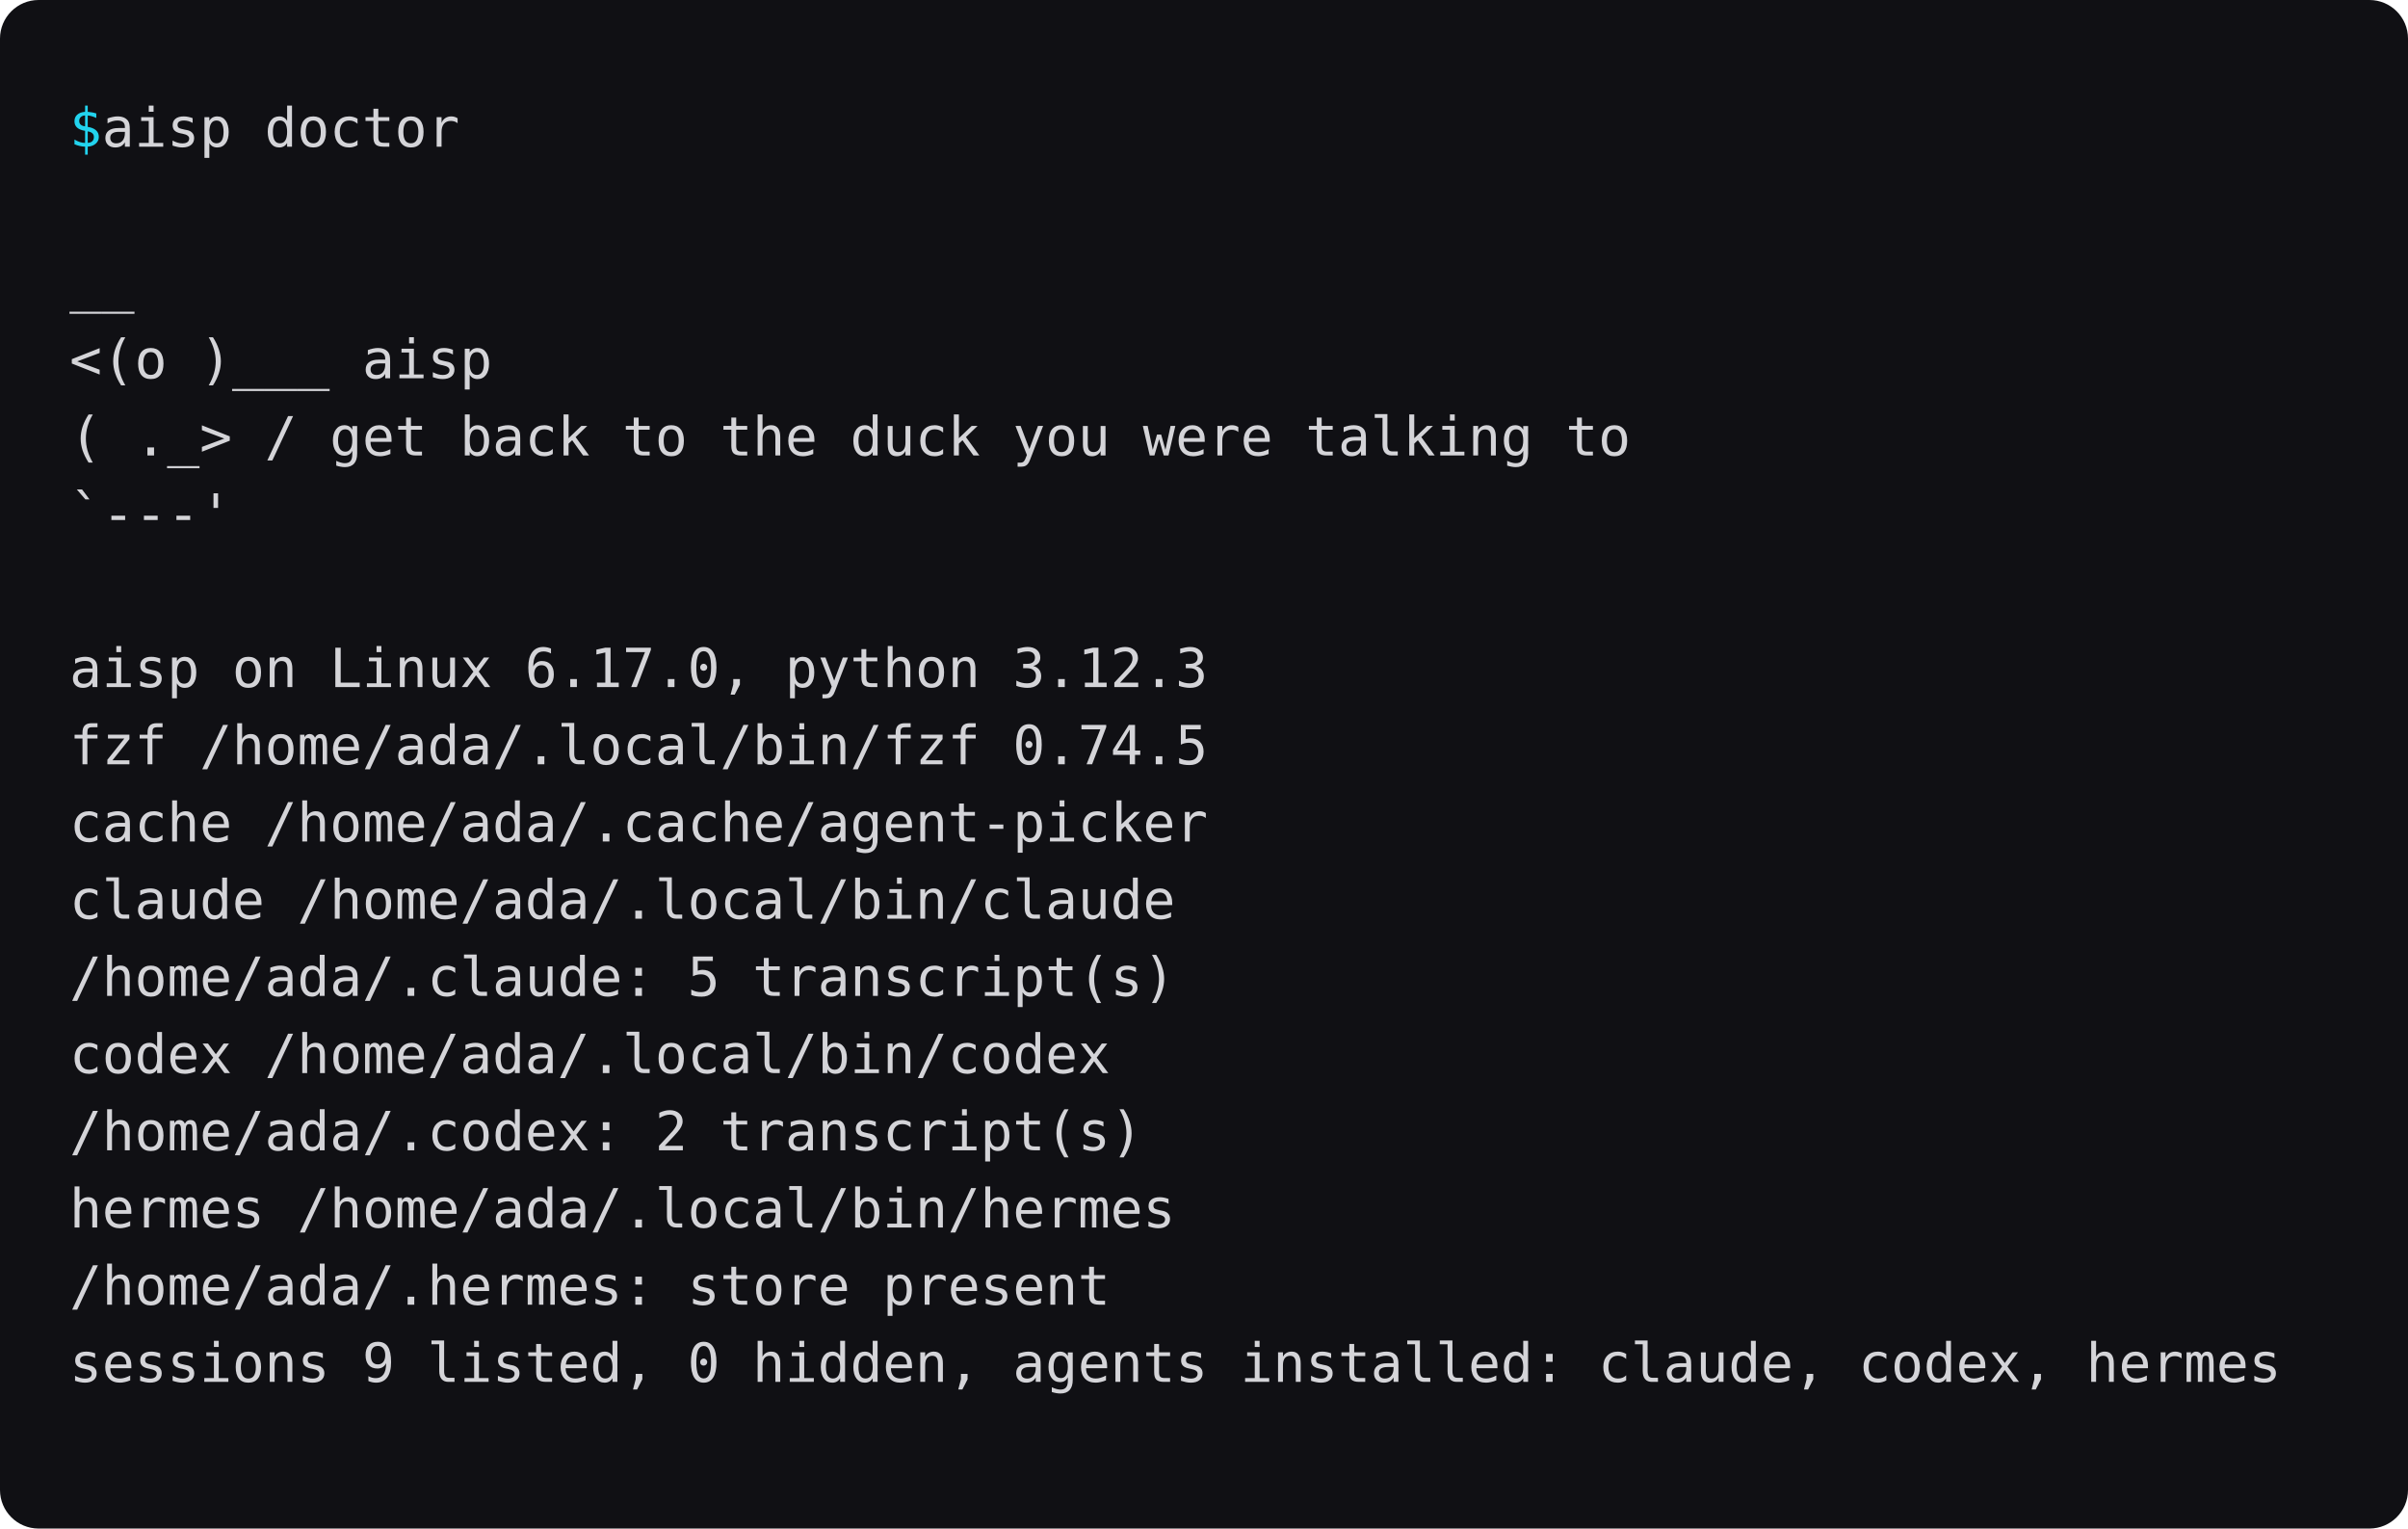
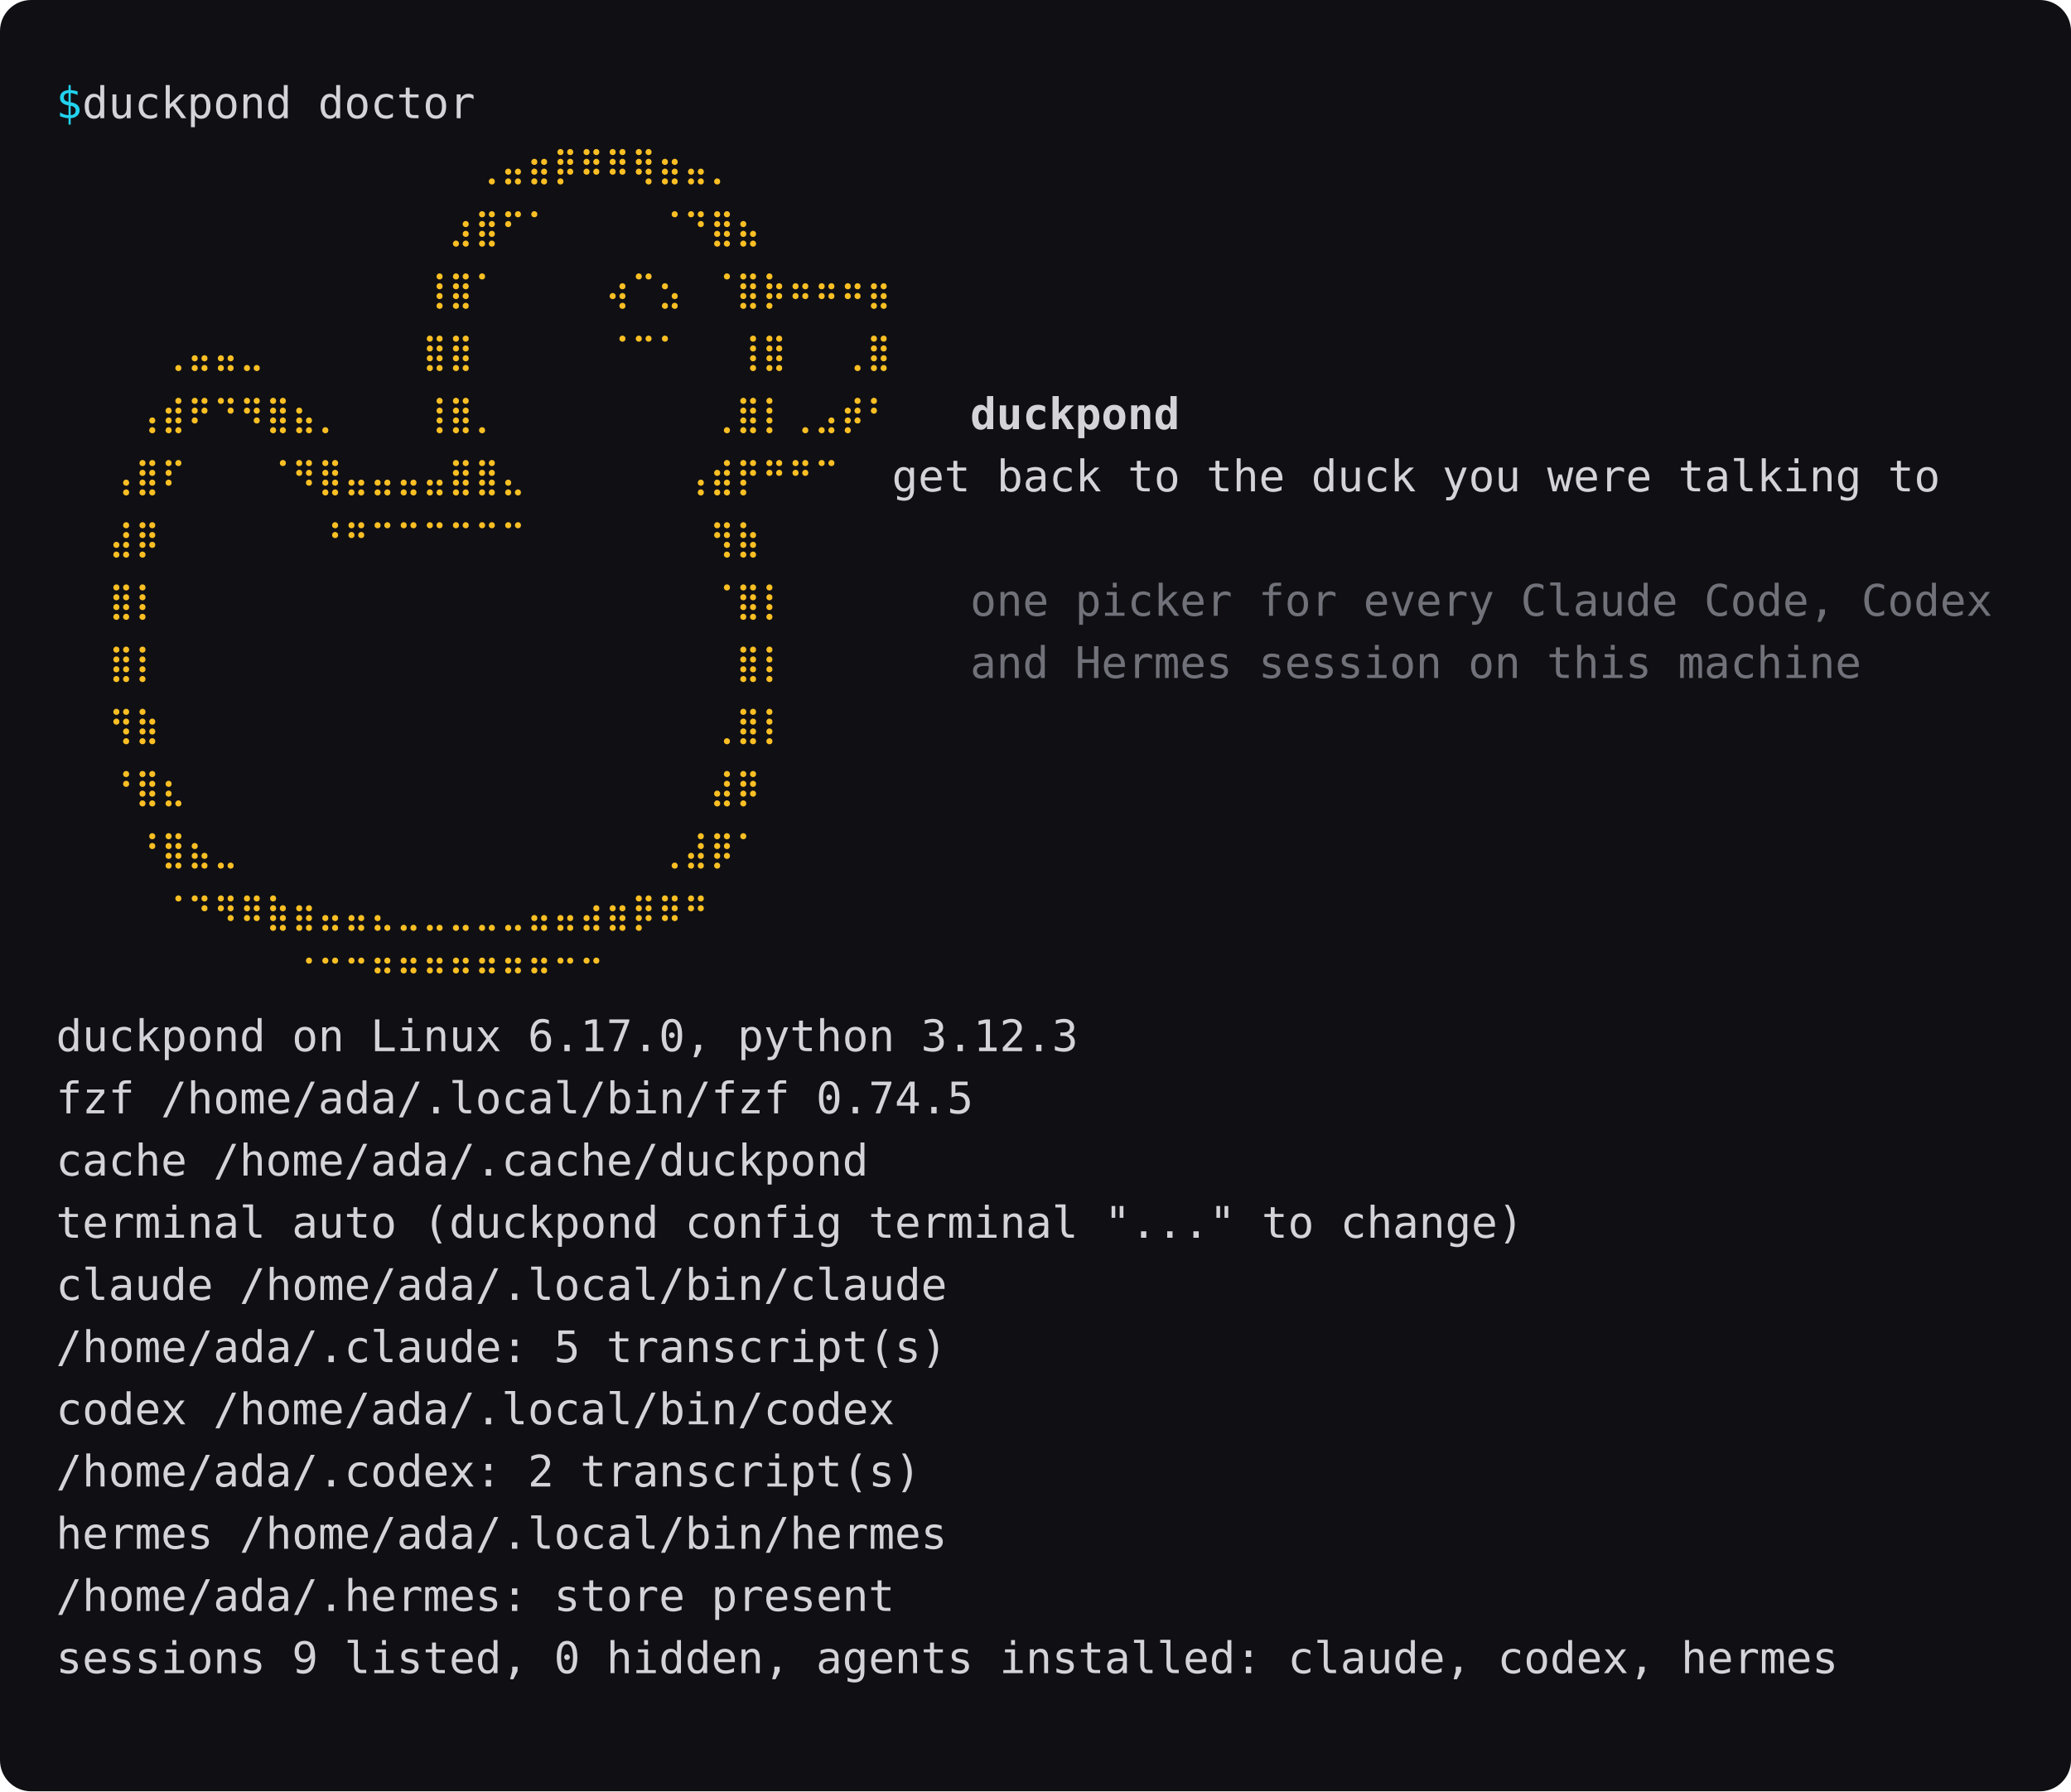
- <svg xmlns="http://www.w3.org/2000/svg" width="624" height="396" viewBox="0 0 624 396">
-   <style>text{font-family:"JetBrains Mono","Fira Code","SF Mono",Menlo,Consolas,monospace;font-size:14px;white-space:pre}</style>
-   <rect width="624" height="396" rx="10" fill="#101014" />
+ <svg xmlns="http://www.w3.org/2000/svg" width="666" height="576" viewBox="0 0 666 576">
+   <style>text{font-family:"JetBrains Mono","Fira Code","SF Mono",Menlo,Consolas,"DejaVu Sans Mono",monospace;font-size:14px;white-space:pre}</style>
+   <rect width="666" height="576" rx="10" fill="#101014" />
  <text x="18.0" y="38" textLength="8.4" lengthAdjust="spacingAndGlyphs" style="fill:#22d3ee;">$</text>
-   <text x="26.4" y="38" textLength="100.8" lengthAdjust="spacingAndGlyphs" style="fill:#d4d4d8;"> aisp doctor</text>
-   <text x="18.0" y="78" textLength="67.2" lengthAdjust="spacingAndGlyphs" style="fill:#d4d4d8;">      __</text>
-   <text x="18.0" y="98" textLength="184.8" lengthAdjust="spacingAndGlyphs" style="fill:#d4d4d8;">    &lt;(o )___      aisp</text>
-   <text x="18.0" y="118" textLength="487.2" lengthAdjust="spacingAndGlyphs" style="fill:#d4d4d8;">     ( ._&gt; /      get back to the duck you were talking to</text>
-   <text x="18.0" y="138" textLength="92.4" lengthAdjust="spacingAndGlyphs" style="fill:#d4d4d8;">      `---'</text>
-   <text x="18.0" y="178" textLength="294.0" lengthAdjust="spacingAndGlyphs" style="fill:#d4d4d8;">aisp on Linux 6.17.0, python 3.12.3</text>
-   <text x="18.0" y="198" textLength="352.8" lengthAdjust="spacingAndGlyphs" style="fill:#d4d4d8;">fzf        /home/ada/.local/bin/fzf 0.74.5</text>
-   <text x="18.0" y="218" textLength="336.0" lengthAdjust="spacingAndGlyphs" style="fill:#d4d4d8;">cache      /home/ada/.cache/agent-picker</text>
-   <text x="18.0" y="238" textLength="319.2" lengthAdjust="spacingAndGlyphs" style="fill:#d4d4d8;">claude     /home/ada/.local/bin/claude</text>
-   <text x="18.0" y="258" textLength="378.0" lengthAdjust="spacingAndGlyphs" style="fill:#d4d4d8;">           /home/ada/.claude: 5 transcript(s)</text>
-   <text x="18.0" y="278" textLength="310.8" lengthAdjust="spacingAndGlyphs" style="fill:#d4d4d8;">codex      /home/ada/.local/bin/codex</text>
-   <text x="18.0" y="298" textLength="369.6" lengthAdjust="spacingAndGlyphs" style="fill:#d4d4d8;">           /home/ada/.codex: 2 transcript(s)</text>
-   <text x="18.0" y="318" textLength="319.2" lengthAdjust="spacingAndGlyphs" style="fill:#d4d4d8;">hermes     /home/ada/.local/bin/hermes</text>
-   <text x="18.0" y="338" textLength="361.2" lengthAdjust="spacingAndGlyphs" style="fill:#d4d4d8;">           /home/ada/.hermes: store present</text>
-   <text x="18.0" y="358" textLength="588.0" lengthAdjust="spacingAndGlyphs" style="fill:#d4d4d8;">sessions   9 listed, 0 hidden, agents installed: claude, codex, hermes</text>
+   <text x="26.4" y="38" textLength="134.4" lengthAdjust="spacingAndGlyphs" style="fill:#d4d4d8;"> duckpond doctor</text>
+   <text x="18.0" y="58" textLength="16.8" lengthAdjust="spacingAndGlyphs" style="fill:#d4d4d8;">  </text>
+   <text x="34.8" y="58" textLength="252.0" lengthAdjust="spacingAndGlyphs" style="fill:#fbbf24;">⠀⠀⠀⠀⠀⠀⠀⠀⠀⠀⠀⠀⠀⠀⢀⣤⣶⡿⠿⠿⢿⣶⣤⡀⠀⠀⠀⠀⠀⠀</text>
+   <text x="18.0" y="78" textLength="16.8" lengthAdjust="spacingAndGlyphs" style="fill:#d4d4d8;">  </text>
+   <text x="34.8" y="78" textLength="252.0" lengthAdjust="spacingAndGlyphs" style="fill:#fbbf24;">⠀⠀⠀⠀⠀⠀⠀⠀⠀⠀⠀⠀⠀⣰⣿⠋⠁⠀⠀⠀⠀⠈⠙⣿⣦⠀⠀⠀⠀⠀</text>
+   <text x="18.0" y="98" textLength="16.8" lengthAdjust="spacingAndGlyphs" style="fill:#d4d4d8;">  </text>
+   <text x="34.8" y="98" textLength="252.0" lengthAdjust="spacingAndGlyphs" style="fill:#fbbf24;">⠀⠀⠀⠀⠀⠀⠀⠀⠀⠀⠀⠀⢸⣿⠁⠀⠀⠀⠀⢴⠉⣢⠀⠈⣿⡷⠶⠶⠶⣶</text>
+   <text x="18.0" y="118" textLength="16.8" lengthAdjust="spacingAndGlyphs" style="fill:#d4d4d8;">  </text>
+   <text x="34.8" y="118" textLength="252.0" lengthAdjust="spacingAndGlyphs" style="fill:#fbbf24;">⠀⠀⢀⣤⣤⣀⠀⠀⠀⠀⠀⠀⣿⣿⠀⠀⠀⠀⠀⠈⠉⠁⠀⠀⢸⣿⠀⠀⢀⣿</text>
+   <text x="18.0" y="138" textLength="16.8" lengthAdjust="spacingAndGlyphs" style="fill:#d4d4d8;">  </text>
+   <text x="34.8" y="138" textLength="252.0" lengthAdjust="spacingAndGlyphs" style="fill:#fbbf24;">⠀⢠⣾⠟⠙⠻⣿⣦⡀⠀⠀⠀⢸⣿⡀⠀⠀⠀⠀⠀⠀⠀⠀⢀⣿⡇⢀⣠⡾⠃</text>
+   <text x="286.8" y="138" textLength="25.2" lengthAdjust="spacingAndGlyphs" style="fill:#d4d4d8;">   </text>
+   <text x="312.0" y="138" textLength="67.2" lengthAdjust="spacingAndGlyphs" style="fill:#d4d4d8;font-weight:600;">duckpond</text>
+   <text x="18.0" y="158" textLength="16.8" lengthAdjust="spacingAndGlyphs" style="fill:#d4d4d8;">  </text>
+   <text x="34.8" y="158" textLength="252.0" lengthAdjust="spacingAndGlyphs" style="fill:#fbbf24;">⢠⣿⠏⠀⠀⠀⠈⠻⣿⣤⣤⣤⣤⣿⣿⣄⠀⠀⠀⠀⠀⠀⢠⣾⡟⠛⠛⠉⠀⠀</text>
+   <text x="286.8" y="158" textLength="361.2" lengthAdjust="spacingAndGlyphs" style="fill:#d4d4d8;">   get back to the duck you were talking to</text>
+   <text x="18.0" y="178" textLength="16.8" lengthAdjust="spacingAndGlyphs" style="fill:#d4d4d8;">  </text>
+   <text x="34.8" y="178" textLength="252.0" lengthAdjust="spacingAndGlyphs" style="fill:#fbbf24;">⣼⡿⠀⠀⠀⠀⠀⠀⠘⠛⠉⠉⠉⠉⠉⠉⠀⠀⠀⠀⠀⠀⠀⢻⣷⠀⠀⠀⠀⠀</text>
+   <text x="18.0" y="198" textLength="16.8" lengthAdjust="spacingAndGlyphs" style="fill:#d4d4d8;">  </text>
+   <text x="34.8" y="198" textLength="252.0" lengthAdjust="spacingAndGlyphs" style="fill:#fbbf24;">⣿⡇⠀⠀⠀⠀⠀⠀⠀⠀⠀⠀⠀⠀⠀⠀⠀⠀⠀⠀⠀⠀⠀⠈⣿⡇⠀⠀⠀⠀</text>
+   <text x="286.8" y="198" textLength="25.2" lengthAdjust="spacingAndGlyphs" style="fill:#d4d4d8;">   </text>
+   <text x="312.0" y="198" textLength="327.6" lengthAdjust="spacingAndGlyphs" style="fill:#71717a;">one picker for every Claude Code, Codex</text>
+   <text x="18.0" y="218" textLength="16.8" lengthAdjust="spacingAndGlyphs" style="fill:#d4d4d8;">  </text>
+   <text x="34.8" y="218" textLength="252.0" lengthAdjust="spacingAndGlyphs" style="fill:#fbbf24;">⣿⡇⠀⠀⠀⠀⠀⠀⠀⠀⠀⠀⠀⠀⠀⠀⠀⠀⠀⠀⠀⠀⠀⠀⣿⡇⠀⠀⠀⠀</text>
+   <text x="286.8" y="218" textLength="25.2" lengthAdjust="spacingAndGlyphs" style="fill:#d4d4d8;">   </text>
+   <text x="312.0" y="218" textLength="285.6" lengthAdjust="spacingAndGlyphs" style="fill:#71717a;">and Hermes session on this machine</text>
+   <text x="18.0" y="238" textLength="16.8" lengthAdjust="spacingAndGlyphs" style="fill:#d4d4d8;">  </text>
+   <text x="34.8" y="238" textLength="252.0" lengthAdjust="spacingAndGlyphs" style="fill:#fbbf24;">⢻⣷⠀⠀⠀⠀⠀⠀⠀⠀⠀⠀⠀⠀⠀⠀⠀⠀⠀⠀⠀⠀⠀⢀⣿⡇⠀⠀⠀⠀</text>
+   <text x="18.0" y="258" textLength="16.8" lengthAdjust="spacingAndGlyphs" style="fill:#d4d4d8;">  </text>
+   <text x="34.8" y="258" textLength="252.0" lengthAdjust="spacingAndGlyphs" style="fill:#fbbf24;">⠘⣿⣆⠀⠀⠀⠀⠀⠀⠀⠀⠀⠀⠀⠀⠀⠀⠀⠀⠀⠀⠀⠀⣼⡿⠀⠀⠀⠀⠀</text>
+   <text x="18.0" y="278" textLength="16.8" lengthAdjust="spacingAndGlyphs" style="fill:#d4d4d8;">  </text>
+   <text x="34.8" y="278" textLength="252.0" lengthAdjust="spacingAndGlyphs" style="fill:#fbbf24;">⠀⠘⣿⣦⣀⠀⠀⠀⠀⠀⠀⠀⠀⠀⠀⠀⠀⠀⠀⠀⠀⢀⣼⡿⠁⠀⠀⠀⠀⠀</text>
+   <text x="18.0" y="298" textLength="16.8" lengthAdjust="spacingAndGlyphs" style="fill:#d4d4d8;">  </text>
+   <text x="34.8" y="298" textLength="252.0" lengthAdjust="spacingAndGlyphs" style="fill:#fbbf24;">⠀⠀⠈⠙⠻⠿⣷⣶⣤⣤⣄⣀⣀⣀⣀⣀⣤⣤⣴⣶⡿⠿⠛⠀⠀⠀⠀⠀⠀⠀</text>
+   <text x="18.0" y="318" textLength="16.8" lengthAdjust="spacingAndGlyphs" style="fill:#d4d4d8;">  </text>
+   <text x="34.8" y="318" textLength="252.0" lengthAdjust="spacingAndGlyphs" style="fill:#fbbf24;">⠀⠀⠀⠀⠀⠀⠀⠈⠉⠉⠛⠛⠛⠛⠛⠛⠛⠉⠉⠀⠀⠀⠀⠀⠀⠀⠀⠀⠀⠀</text>
+   <text x="18.0" y="338" textLength="327.6" lengthAdjust="spacingAndGlyphs" style="fill:#d4d4d8;">duckpond on Linux 6.17.0, python 3.12.3</text>
+   <text x="18.0" y="358" textLength="352.8" lengthAdjust="spacingAndGlyphs" style="fill:#d4d4d8;">fzf        /home/ada/.local/bin/fzf 0.74.5</text>
+   <text x="18.0" y="378" textLength="302.4" lengthAdjust="spacingAndGlyphs" style="fill:#d4d4d8;">cache      /home/ada/.cache/duckpond</text>
+   <text x="18.0" y="398" textLength="512.4" lengthAdjust="spacingAndGlyphs" style="fill:#d4d4d8;">terminal   auto    (duckpond config terminal "..." to change)</text>
+   <text x="18.0" y="418" textLength="319.2" lengthAdjust="spacingAndGlyphs" style="fill:#d4d4d8;">claude     /home/ada/.local/bin/claude</text>
+   <text x="18.0" y="438" textLength="378.0" lengthAdjust="spacingAndGlyphs" style="fill:#d4d4d8;">           /home/ada/.claude: 5 transcript(s)</text>
+   <text x="18.0" y="458" textLength="310.8" lengthAdjust="spacingAndGlyphs" style="fill:#d4d4d8;">codex      /home/ada/.local/bin/codex</text>
+   <text x="18.0" y="478" textLength="369.6" lengthAdjust="spacingAndGlyphs" style="fill:#d4d4d8;">           /home/ada/.codex: 2 transcript(s)</text>
+   <text x="18.0" y="498" textLength="319.2" lengthAdjust="spacingAndGlyphs" style="fill:#d4d4d8;">hermes     /home/ada/.local/bin/hermes</text>
+   <text x="18.0" y="518" textLength="361.2" lengthAdjust="spacingAndGlyphs" style="fill:#d4d4d8;">           /home/ada/.hermes: store present</text>
+   <text x="18.0" y="538" textLength="588.0" lengthAdjust="spacingAndGlyphs" style="fill:#d4d4d8;">sessions   9 listed, 0 hidden, agents installed: claude, codex, hermes</text>
</svg>
